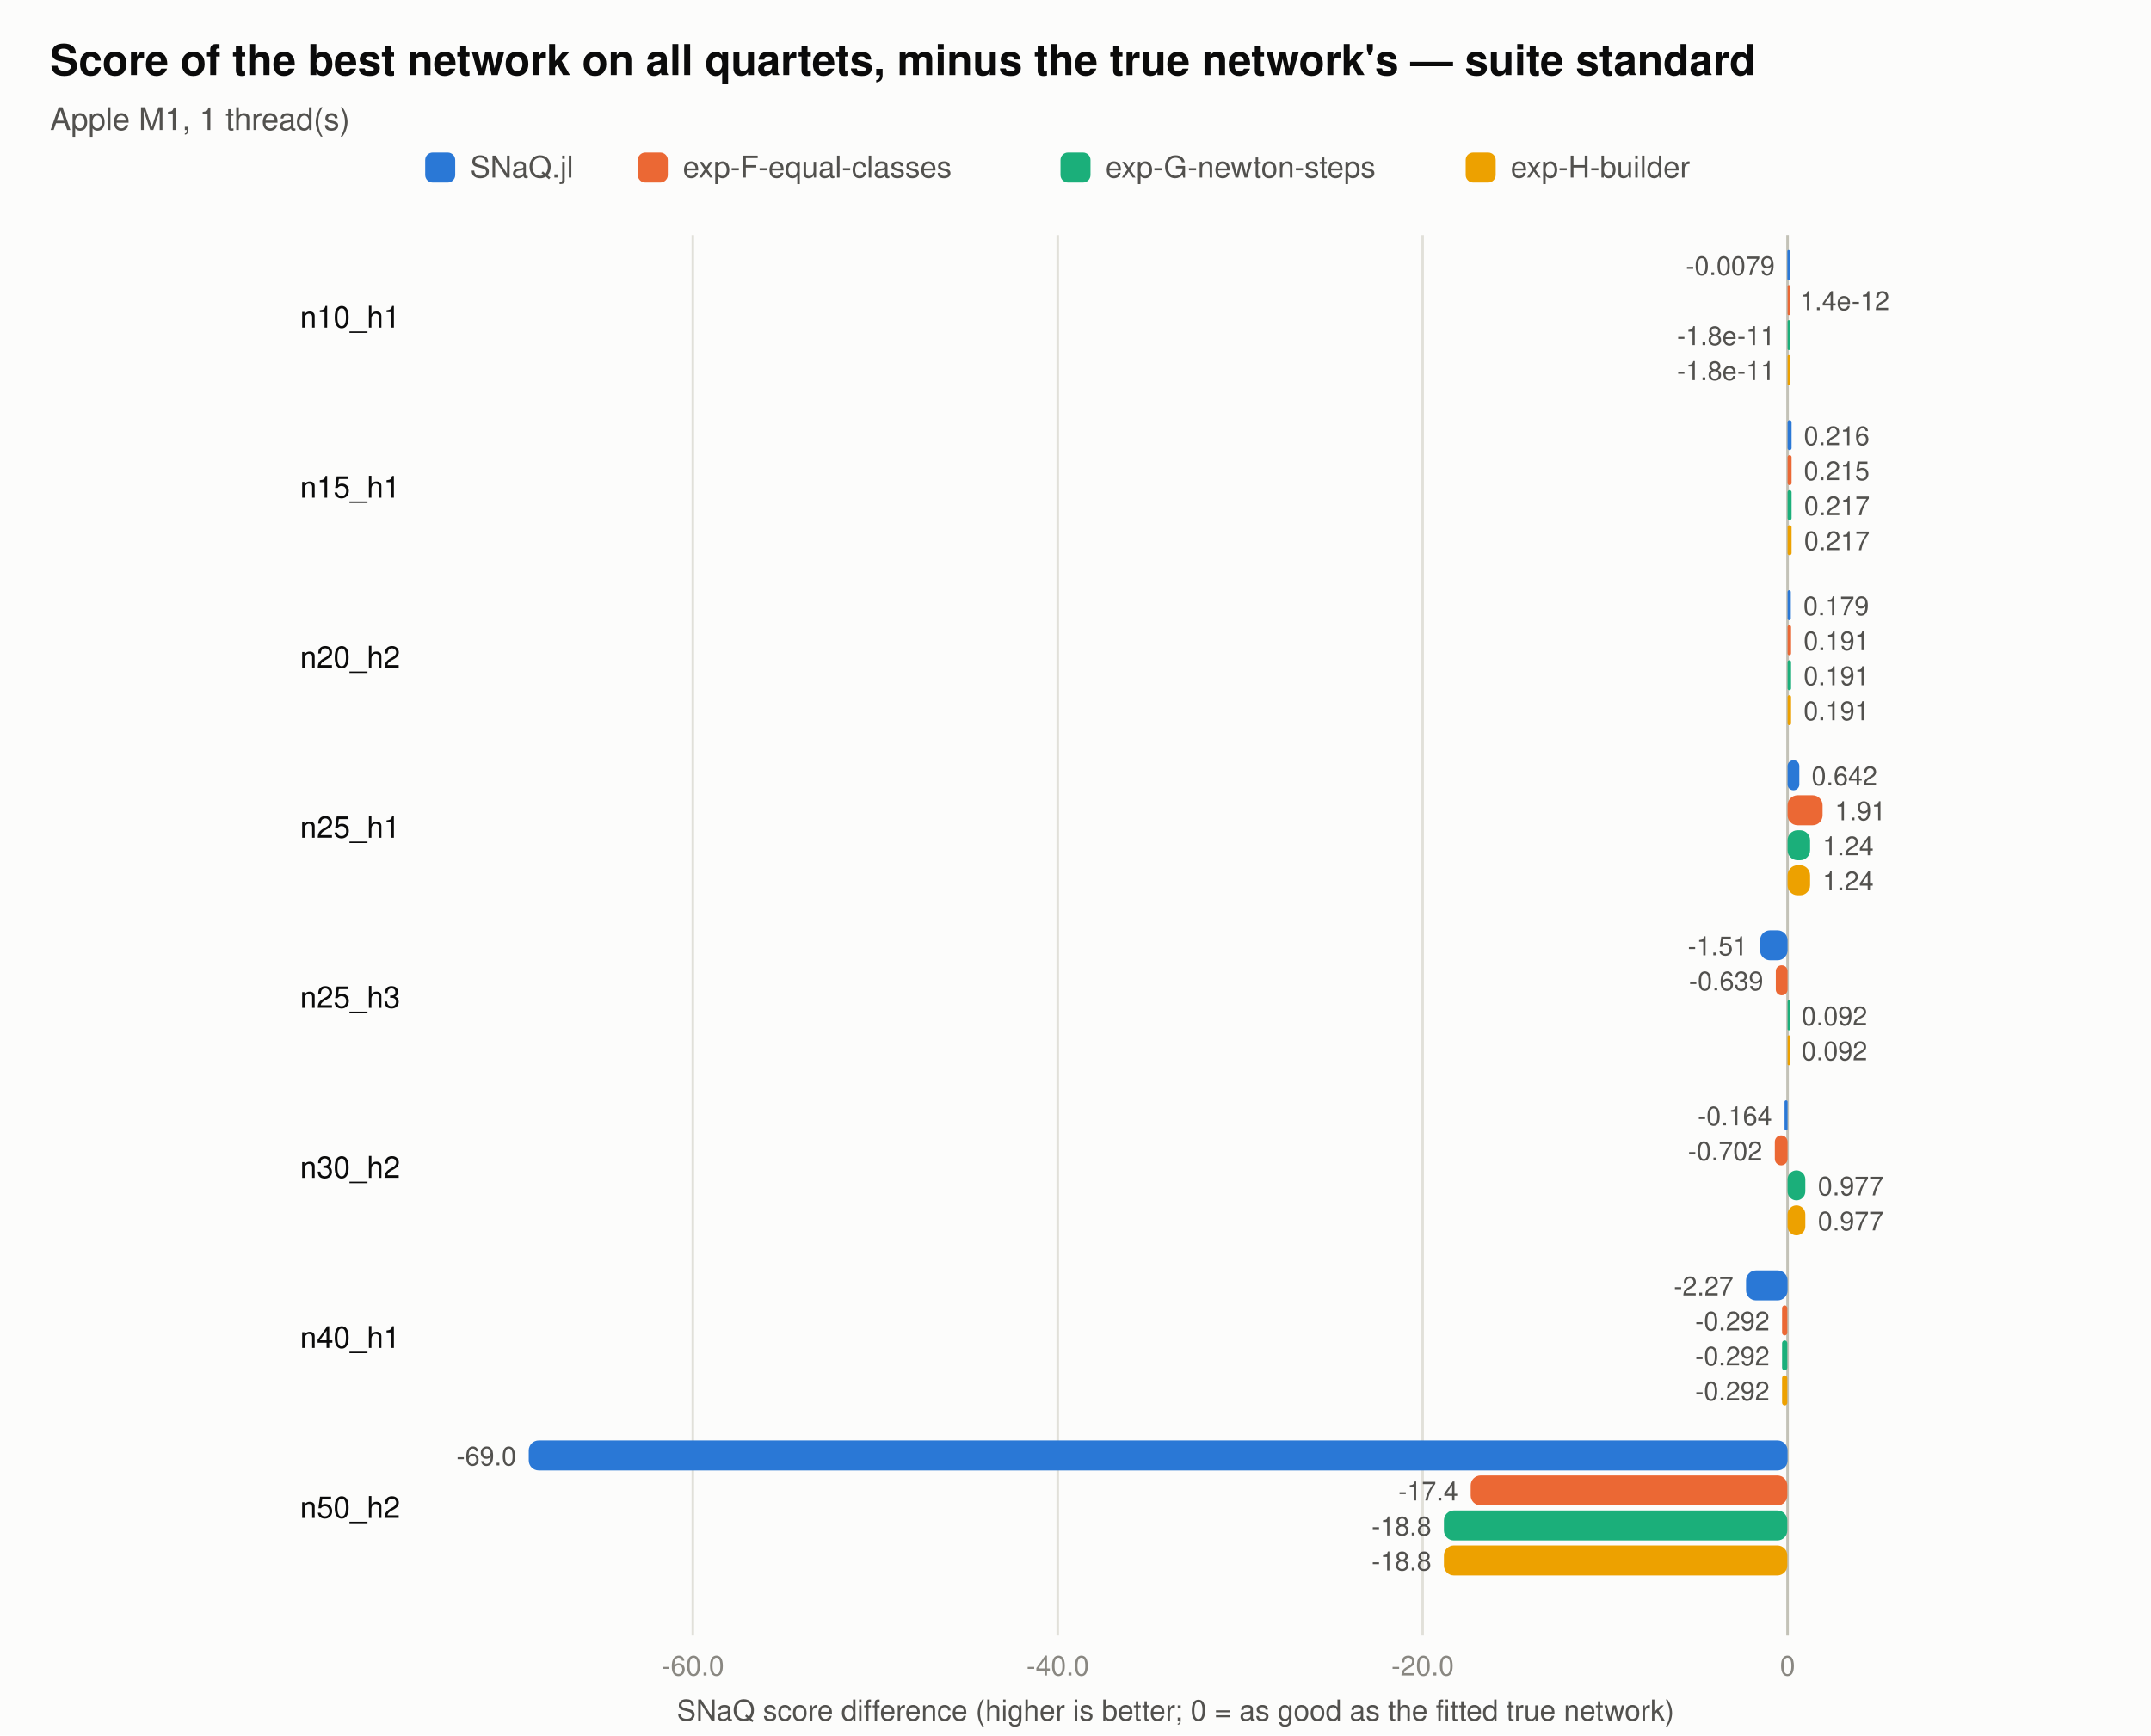
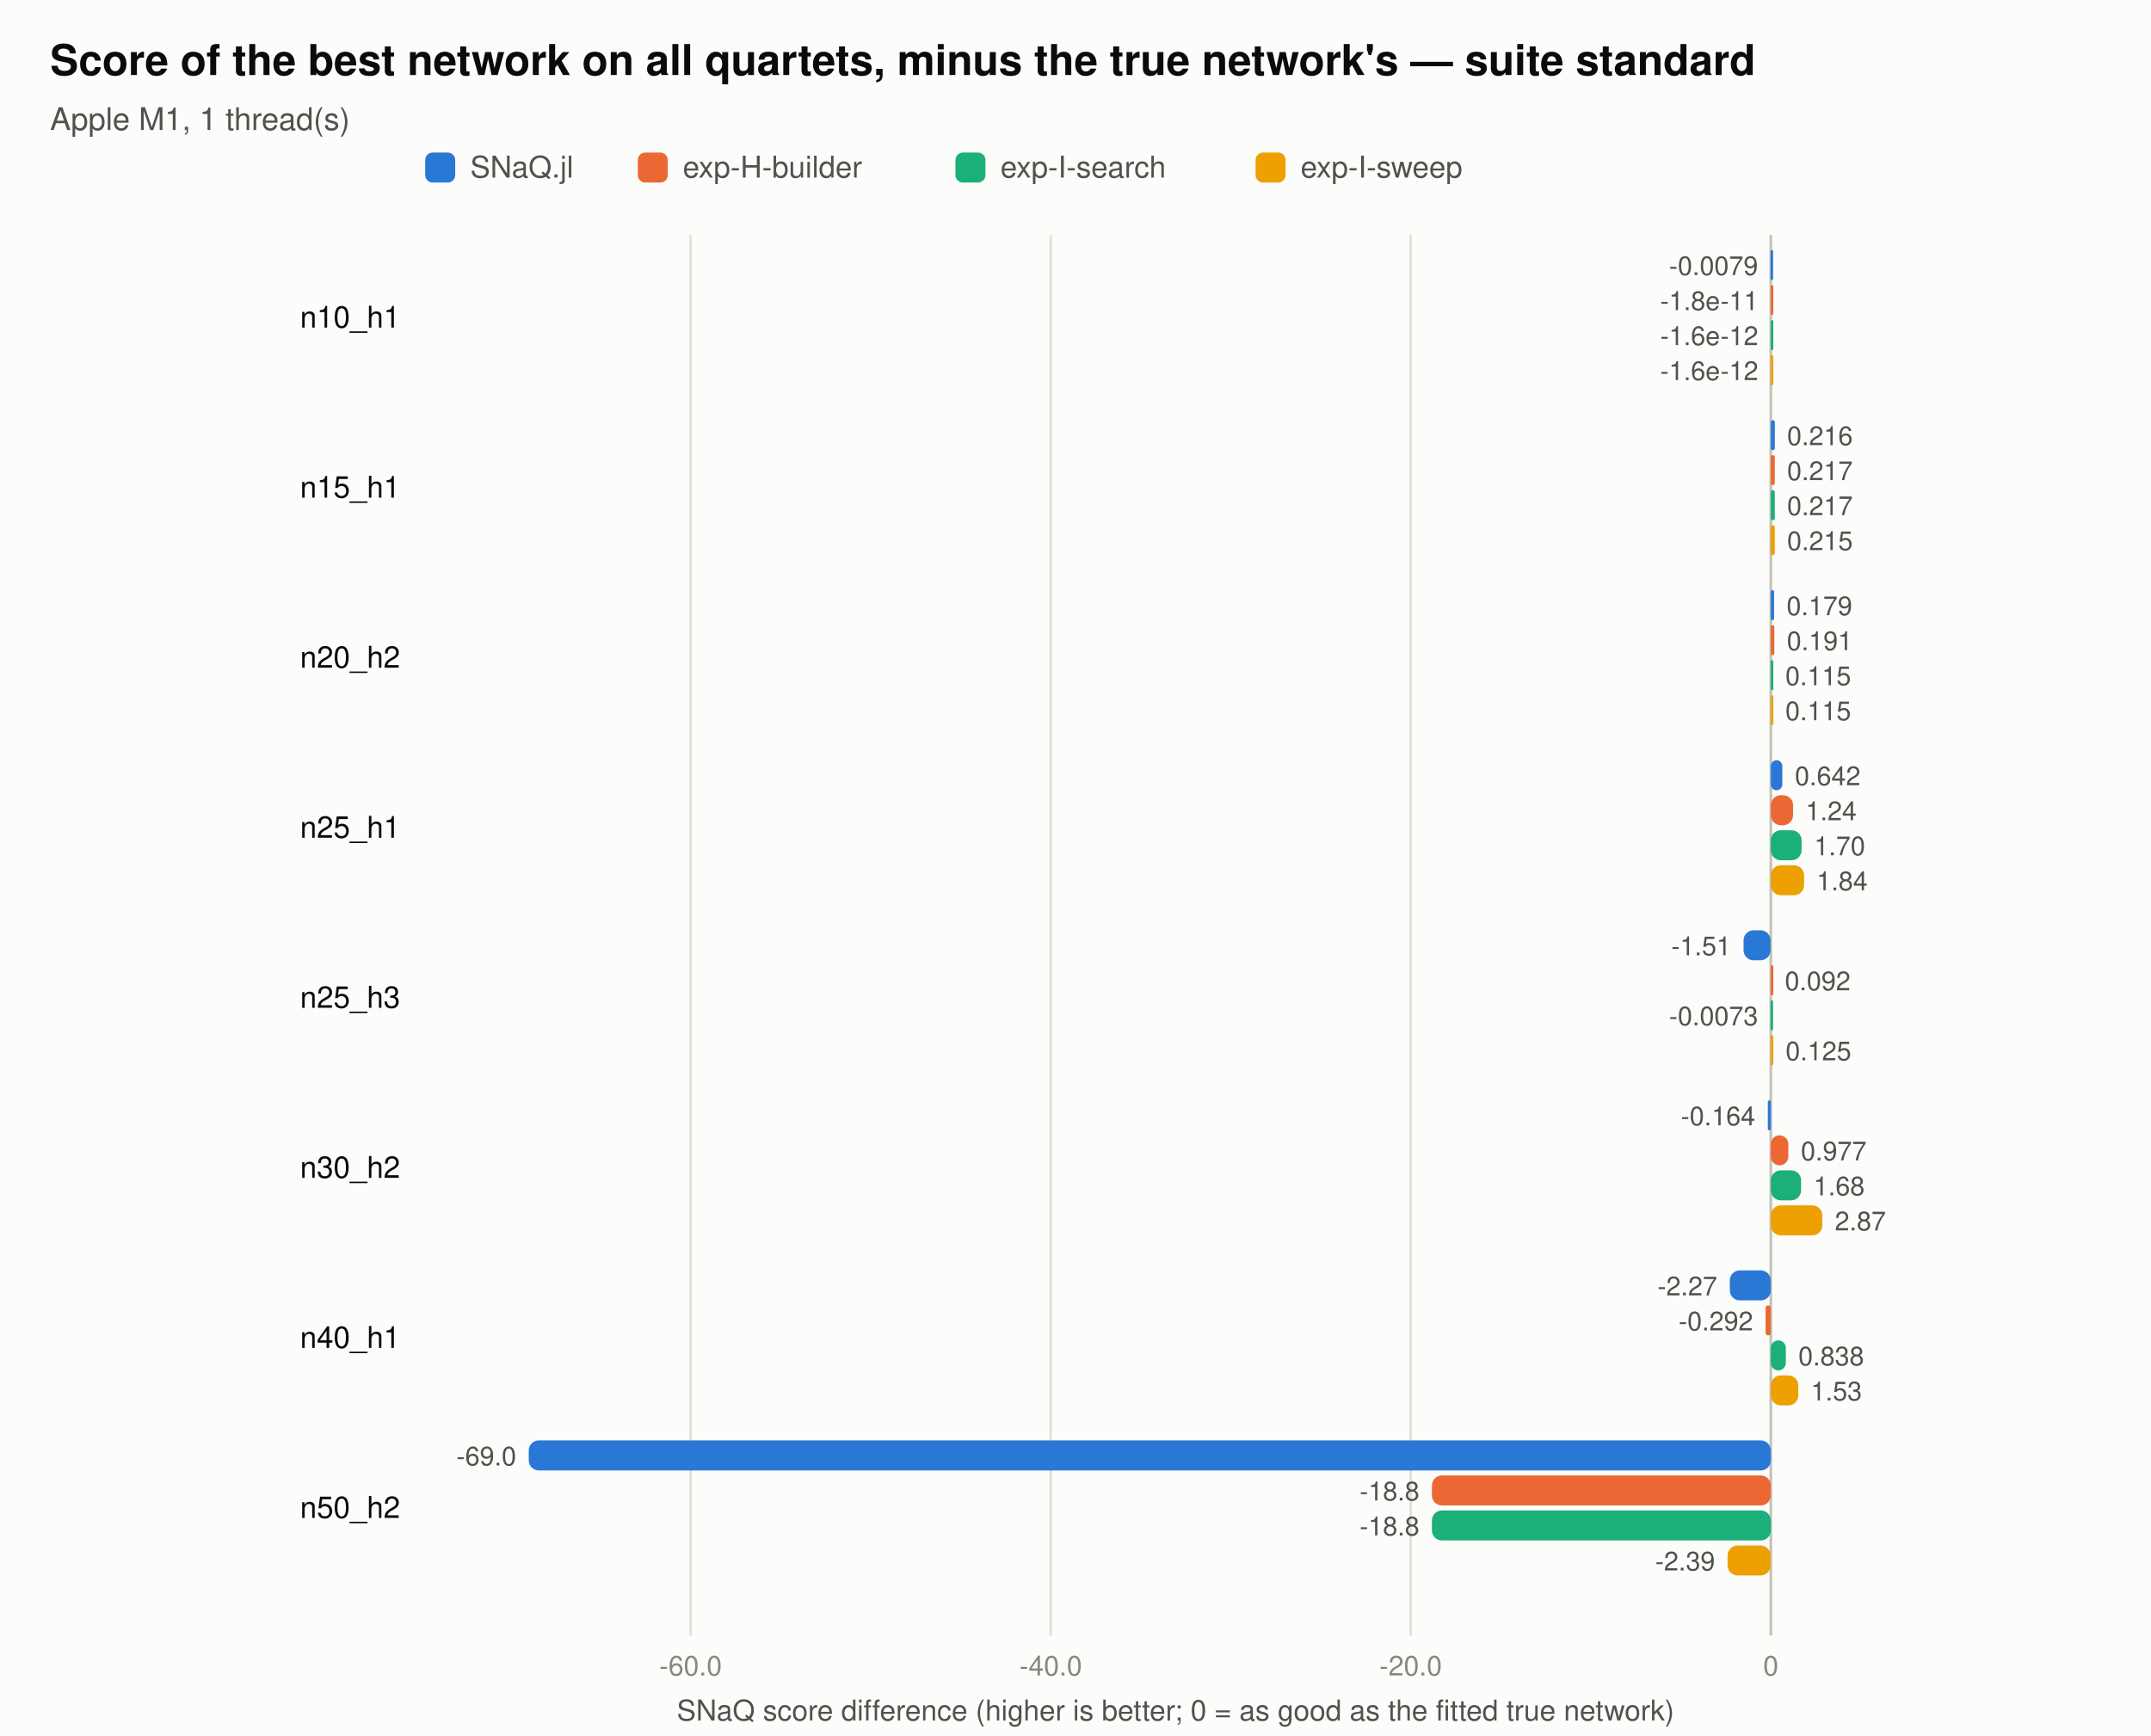
<svg xmlns="http://www.w3.org/2000/svg" width="860" height="694" viewBox="0 0 860 694" font-family="-apple-system, BlinkMacSystemFont, 'Segoe UI', Helvetica, Arial, sans-serif">
  <rect width="860" height="694" fill="#fcfcfb" />
  <text x="20" y="30" font-size="17" font-weight="600" fill="#0b0b0b">Score of the best network on all quartets, minus the true network's — suite standard</text>
  <text x="20" y="52" font-size="12.5" fill="#52514e">Apple M1, 1 thread(s)</text>
  <rect x="170" y="61" width="12" height="12" rx="3" fill="#2a78d6" />
  <text x="188" y="71" font-size="12" fill="#52514e">SNaQ.jl</text>
  <rect x="255" y="61" width="12" height="12" rx="3" fill="#eb6834" />
-   <text x="273" y="71" font-size="12" fill="#52514e">exp-F-equal-classes</text>
-   <rect x="424" y="61" width="12" height="12" rx="3" fill="#1baf7a" />
-   <text x="442" y="71" font-size="12" fill="#52514e">exp-G-newton-steps</text>
-   <rect x="586" y="61" width="12" height="12" rx="3" fill="#eda100" />
-   <text x="604" y="71" font-size="12" fill="#52514e">exp-H-builder</text>
-   <line x1="277.0" y1="94" x2="277.0" y2="654" stroke="#e1e0d9" stroke-width="1" />
-   <text x="277.0" y="670" font-size="11" fill="#898781" text-anchor="middle">-60.0</text>
-   <line x1="422.9" y1="94" x2="422.9" y2="654" stroke="#e1e0d9" stroke-width="1" />
-   <text x="422.9" y="670" font-size="11" fill="#898781" text-anchor="middle">-40.0</text>
-   <line x1="568.8" y1="94" x2="568.8" y2="654" stroke="#e1e0d9" stroke-width="1" />
-   <text x="568.8" y="670" font-size="11" fill="#898781" text-anchor="middle">-20.0</text>
-   <line x1="714.7" y1="94" x2="714.7" y2="654" stroke="#e1e0d9" stroke-width="1" />
-   <text x="714.7" y="670" font-size="11" fill="#898781" text-anchor="middle">0</text>
+   <text x="273" y="71" font-size="12" fill="#52514e">exp-H-builder</text>
+   <rect x="382" y="61" width="12" height="12" rx="3" fill="#1baf7a" />
+   <text x="400" y="71" font-size="12" fill="#52514e">exp-I-search</text>
+   <rect x="502" y="61" width="12" height="12" rx="3" fill="#eda100" />
+   <text x="520" y="71" font-size="12" fill="#52514e">exp-I-sweep</text>
+   <line x1="276.1" y1="94" x2="276.1" y2="654" stroke="#e1e0d9" stroke-width="1" />
+   <text x="276.1" y="670" font-size="11" fill="#898781" text-anchor="middle">-60.0</text>
+   <line x1="420.1" y1="94" x2="420.1" y2="654" stroke="#e1e0d9" stroke-width="1" />
+   <text x="420.1" y="670" font-size="11" fill="#898781" text-anchor="middle">-40.0</text>
+   <line x1="564.0" y1="94" x2="564.0" y2="654" stroke="#e1e0d9" stroke-width="1" />
+   <text x="564.0" y="670" font-size="11" fill="#898781" text-anchor="middle">-20.0</text>
+   <line x1="708.0" y1="94" x2="708.0" y2="654" stroke="#e1e0d9" stroke-width="1" />
+   <text x="708.0" y="670" font-size="11" fill="#898781" text-anchor="middle">0</text>
  <text x="470.0" y="688" font-size="11.5" fill="#52514e" text-anchor="middle">SNaQ score difference (higher is better; 0 = as good as the fitted true network)</text>
-   <line x1="714.7" y1="94" x2="714.7" y2="654" stroke="#c3c2b7" stroke-width="1" />
+   <line x1="708.0" y1="94" x2="708.0" y2="654" stroke="#c3c2b7" stroke-width="1" />
  <text x="160" y="131.0" font-size="12" fill="#0b0b0b" text-anchor="end">n10_h1</text>
  <g>
-     <rect x="714.6" y="100" width="1.0" height="12" rx="0.5" fill="#2a78d6" />
+     <rect x="707.9" y="100" width="1.0" height="12" rx="0.5" fill="#2a78d6" />
  </g>
-   <text x="709.6" y="110" font-size="10.5" fill="#52514e" text-anchor="end">-0.0079</text>
+   <text x="702.9" y="110" font-size="10.5" fill="#52514e" text-anchor="end">-0.0079</text>
  <g>
-     <rect x="714.7" y="114" width="1.0" height="12" rx="0.5" fill="#eb6834" />
+     <rect x="708.0" y="114" width="1.0" height="12" rx="0.5" fill="#eb6834" />
  </g>
-   <text x="719.7" y="124" font-size="10.5" fill="#52514e" text-anchor="start">1.4e-12</text>
+   <text x="703.0" y="124" font-size="10.5" fill="#52514e" text-anchor="end">-1.8e-11</text>
  <g>
-     <rect x="714.7" y="128" width="1.0" height="12" rx="0.5" fill="#1baf7a" />
+     <rect x="708.0" y="128" width="1.0" height="12" rx="0.5" fill="#1baf7a" />
  </g>
-   <text x="709.7" y="138" font-size="10.5" fill="#52514e" text-anchor="end">-1.8e-11</text>
+   <text x="703.0" y="138" font-size="10.5" fill="#52514e" text-anchor="end">-1.6e-12</text>
  <g>
-     <rect x="714.7" y="142" width="1.0" height="12" rx="0.5" fill="#eda100" />
+     <rect x="708.0" y="142" width="1.0" height="12" rx="0.5" fill="#eda100" />
  </g>
-   <text x="709.7" y="152" font-size="10.5" fill="#52514e" text-anchor="end">-1.8e-11</text>
+   <text x="703.0" y="152" font-size="10.5" fill="#52514e" text-anchor="end">-1.6e-12</text>
  <text x="160" y="199.0" font-size="12" fill="#0b0b0b" text-anchor="end">n15_h1</text>
  <g>
-     <rect x="714.7" y="168" width="1.6" height="12" rx="0.8" fill="#2a78d6" />
+     <rect x="708.0" y="168" width="1.6" height="12" rx="0.8" fill="#2a78d6" />
  </g>
-   <text x="721.2" y="178" font-size="10.5" fill="#52514e" text-anchor="start">0.216</text>
+   <text x="714.5" y="178" font-size="10.5" fill="#52514e" text-anchor="start">0.216</text>
  <g>
-     <rect x="714.7" y="182" width="1.6" height="12" rx="0.8" fill="#eb6834" />
+     <rect x="708.0" y="182" width="1.6" height="12" rx="0.8" fill="#eb6834" />
  </g>
-   <text x="721.2" y="192" font-size="10.5" fill="#52514e" text-anchor="start">0.215</text>
+   <text x="714.5" y="192" font-size="10.5" fill="#52514e" text-anchor="start">0.217</text>
  <g>
-     <rect x="714.7" y="196" width="1.6" height="12" rx="0.8" fill="#1baf7a" />
+     <rect x="708.0" y="196" width="1.6" height="12" rx="0.8" fill="#1baf7a" />
  </g>
-   <text x="721.3" y="206" font-size="10.5" fill="#52514e" text-anchor="start">0.217</text>
+   <text x="714.5" y="206" font-size="10.5" fill="#52514e" text-anchor="start">0.217</text>
  <g>
-     <rect x="714.7" y="210" width="1.6" height="12" rx="0.8" fill="#eda100" />
+     <rect x="708.0" y="210" width="1.6" height="12" rx="0.8" fill="#eda100" />
  </g>
-   <text x="721.3" y="220" font-size="10.5" fill="#52514e" text-anchor="start">0.217</text>
+   <text x="714.5" y="220" font-size="10.5" fill="#52514e" text-anchor="start">0.215</text>
  <text x="160" y="267.0" font-size="12" fill="#0b0b0b" text-anchor="end">n20_h2</text>
  <g>
-     <rect x="714.7" y="236" width="1.3" height="12" rx="0.7" fill="#2a78d6" />
+     <rect x="708.0" y="236" width="1.3" height="12" rx="0.6" fill="#2a78d6" />
  </g>
-   <text x="721.0" y="246" font-size="10.5" fill="#52514e" text-anchor="start">0.179</text>
+   <text x="714.3" y="246" font-size="10.5" fill="#52514e" text-anchor="start">0.179</text>
  <g>
-     <rect x="714.7" y="250" width="1.4" height="12" rx="0.7" fill="#eb6834" />
+     <rect x="708.0" y="250" width="1.4" height="12" rx="0.7" fill="#eb6834" />
  </g>
-   <text x="721.1" y="260" font-size="10.5" fill="#52514e" text-anchor="start">0.191</text>
+   <text x="714.4" y="260" font-size="10.5" fill="#52514e" text-anchor="start">0.191</text>
  <g>
-     <rect x="714.7" y="264" width="1.4" height="12" rx="0.7" fill="#1baf7a" />
+     <rect x="708.0" y="264" width="1.0" height="12" rx="0.5" fill="#1baf7a" />
  </g>
-   <text x="721.1" y="274" font-size="10.5" fill="#52514e" text-anchor="start">0.191</text>
+   <text x="713.8" y="274" font-size="10.5" fill="#52514e" text-anchor="start">0.115</text>
  <g>
-     <rect x="714.7" y="278" width="1.4" height="12" rx="0.7" fill="#eda100" />
+     <rect x="708.0" y="278" width="1.0" height="12" rx="0.5" fill="#eda100" />
  </g>
-   <text x="721.1" y="288" font-size="10.5" fill="#52514e" text-anchor="start">0.191</text>
+   <text x="713.8" y="288" font-size="10.5" fill="#52514e" text-anchor="start">0.115</text>
  <text x="160" y="335.0" font-size="12" fill="#0b0b0b" text-anchor="end">n25_h1</text>
  <g>
-     <rect x="714.7" y="304" width="4.7" height="12" rx="2.3" fill="#2a78d6" />
+     <rect x="708.0" y="304" width="4.6" height="12" rx="2.3" fill="#2a78d6" />
  </g>
-   <text x="724.3" y="314" font-size="10.5" fill="#52514e" text-anchor="start">0.642</text>
+   <text x="717.6" y="314" font-size="10.5" fill="#52514e" text-anchor="start">0.642</text>
  <g>
-     <rect x="714.7" y="318" width="14.0" height="12" rx="4.0" fill="#eb6834" />
+     <rect x="708.0" y="318" width="8.9" height="12" rx="4.0" fill="#eb6834" />
  </g>
-   <text x="733.6" y="328" font-size="10.5" fill="#52514e" text-anchor="start">1.91</text>
+   <text x="721.9" y="328" font-size="10.5" fill="#52514e" text-anchor="start">1.24</text>
  <g>
-     <rect x="714.7" y="332" width="9.0" height="12" rx="4.0" fill="#1baf7a" />
+     <rect x="708.0" y="332" width="12.3" height="12" rx="4.0" fill="#1baf7a" />
  </g>
-   <text x="728.7" y="342" font-size="10.5" fill="#52514e" text-anchor="start">1.24</text>
+   <text x="725.3" y="342" font-size="10.5" fill="#52514e" text-anchor="start">1.70</text>
  <g>
-     <rect x="714.7" y="346" width="9.0" height="12" rx="4.0" fill="#eda100" />
+     <rect x="708.0" y="346" width="13.3" height="12" rx="4.0" fill="#eda100" />
  </g>
-   <text x="728.7" y="356" font-size="10.5" fill="#52514e" text-anchor="start">1.24</text>
+   <text x="726.3" y="356" font-size="10.5" fill="#52514e" text-anchor="start">1.84</text>
  <text x="160" y="403.0" font-size="12" fill="#0b0b0b" text-anchor="end">n25_h3</text>
  <g>
-     <rect x="703.7" y="372" width="11.0" height="12" rx="4.0" fill="#2a78d6" />
+     <rect x="697.1" y="372" width="10.8" height="12" rx="4.0" fill="#2a78d6" />
  </g>
-   <text x="698.7" y="382" font-size="10.5" fill="#52514e" text-anchor="end">-1.51</text>
+   <text x="692.1" y="382" font-size="10.5" fill="#52514e" text-anchor="end">-1.51</text>
  <g>
-     <rect x="710.0" y="386" width="4.7" height="12" rx="2.3" fill="#eb6834" />
+     <rect x="708.0" y="386" width="1.0" height="12" rx="0.5" fill="#eb6834" />
  </g>
-   <text x="705.0" y="396" font-size="10.5" fill="#52514e" text-anchor="end">-0.639</text>
+   <text x="713.6" y="396" font-size="10.5" fill="#52514e" text-anchor="start">0.092</text>
  <g>
-     <rect x="714.7" y="400" width="1.0" height="12" rx="0.5" fill="#1baf7a" />
+     <rect x="707.9" y="400" width="1.0" height="12" rx="0.5" fill="#1baf7a" />
  </g>
-   <text x="720.3" y="410" font-size="10.5" fill="#52514e" text-anchor="start">0.092</text>
+   <text x="702.9" y="410" font-size="10.5" fill="#52514e" text-anchor="end">-0.0073</text>
  <g>
-     <rect x="714.7" y="414" width="1.0" height="12" rx="0.5" fill="#eda100" />
+     <rect x="708.0" y="414" width="1.0" height="12" rx="0.5" fill="#eda100" />
  </g>
-   <text x="720.3" y="424" font-size="10.5" fill="#52514e" text-anchor="start">0.092</text>
+   <text x="713.9" y="424" font-size="10.5" fill="#52514e" text-anchor="start">0.125</text>
  <text x="160" y="471.0" font-size="12" fill="#0b0b0b" text-anchor="end">n30_h2</text>
  <g>
-     <rect x="713.5" y="440" width="1.2" height="12" rx="0.6" fill="#2a78d6" />
+     <rect x="706.8" y="440" width="1.2" height="12" rx="0.6" fill="#2a78d6" />
  </g>
-   <text x="708.5" y="450" font-size="10.5" fill="#52514e" text-anchor="end">-0.164</text>
+   <text x="701.8" y="450" font-size="10.5" fill="#52514e" text-anchor="end">-0.164</text>
  <g>
-     <rect x="709.6" y="454" width="5.1" height="12" rx="2.6" fill="#eb6834" />
+     <rect x="708.0" y="454" width="7.0" height="12" rx="3.5" fill="#eb6834" />
  </g>
-   <text x="704.6" y="464" font-size="10.5" fill="#52514e" text-anchor="end">-0.702</text>
+   <text x="720.0" y="464" font-size="10.5" fill="#52514e" text-anchor="start">0.977</text>
  <g>
-     <rect x="714.7" y="468" width="7.1" height="12" rx="3.6" fill="#1baf7a" />
+     <rect x="708.0" y="468" width="12.1" height="12" rx="4.0" fill="#1baf7a" />
  </g>
-   <text x="726.8" y="478" font-size="10.5" fill="#52514e" text-anchor="start">0.977</text>
+   <text x="725.1" y="478" font-size="10.5" fill="#52514e" text-anchor="start">1.68</text>
  <g>
-     <rect x="714.7" y="482" width="7.1" height="12" rx="3.6" fill="#eda100" />
+     <rect x="708.0" y="482" width="20.6" height="12" rx="4.0" fill="#eda100" />
  </g>
-   <text x="726.8" y="492" font-size="10.5" fill="#52514e" text-anchor="start">0.977</text>
+   <text x="733.6" y="492" font-size="10.5" fill="#52514e" text-anchor="start">2.87</text>
  <text x="160" y="539.0" font-size="12" fill="#0b0b0b" text-anchor="end">n40_h1</text>
  <g>
-     <rect x="698.1" y="508" width="16.6" height="12" rx="4.0" fill="#2a78d6" />
+     <rect x="691.6" y="508" width="16.4" height="12" rx="4.0" fill="#2a78d6" />
  </g>
-   <text x="693.1" y="518" font-size="10.5" fill="#52514e" text-anchor="end">-2.27</text>
+   <text x="686.6" y="518" font-size="10.5" fill="#52514e" text-anchor="end">-2.27</text>
  <g>
-     <rect x="712.5" y="522" width="2.1" height="12" rx="1.1" fill="#eb6834" />
+     <rect x="705.9" y="522" width="2.1" height="12" rx="1.0" fill="#eb6834" />
  </g>
-   <text x="707.5" y="532" font-size="10.5" fill="#52514e" text-anchor="end">-0.292</text>
+   <text x="700.9" y="532" font-size="10.5" fill="#52514e" text-anchor="end">-0.292</text>
  <g>
-     <rect x="712.5" y="536" width="2.1" height="12" rx="1.1" fill="#1baf7a" />
+     <rect x="708.0" y="536" width="6.0" height="12" rx="3.0" fill="#1baf7a" />
  </g>
-   <text x="707.5" y="546" font-size="10.5" fill="#52514e" text-anchor="end">-0.292</text>
+   <text x="719.0" y="546" font-size="10.5" fill="#52514e" text-anchor="start">0.838</text>
  <g>
-     <rect x="712.5" y="550" width="2.1" height="12" rx="1.1" fill="#eda100" />
+     <rect x="708.0" y="550" width="11.0" height="12" rx="4.0" fill="#eda100" />
  </g>
-   <text x="707.5" y="560" font-size="10.5" fill="#52514e" text-anchor="end">-0.292</text>
+   <text x="724.0" y="560" font-size="10.5" fill="#52514e" text-anchor="start">1.53</text>
  <text x="160" y="607.0" font-size="12" fill="#0b0b0b" text-anchor="end">n50_h2</text>
  <g>
-     <rect x="211.4" y="576" width="503.3" height="12" rx="4.0" fill="#2a78d6" />
+     <rect x="211.4" y="576" width="496.6" height="12" rx="4.0" fill="#2a78d6" />
  </g>
  <text x="206.4" y="586" font-size="10.5" fill="#52514e" text-anchor="end">-69.0</text>
  <g>
-     <rect x="588.0" y="590" width="126.6" height="12" rx="4.0" fill="#eb6834" />
+     <rect x="572.5" y="590" width="135.5" height="12" rx="4.0" fill="#eb6834" />
  </g>
-   <text x="583.0" y="600" font-size="10.5" fill="#52514e" text-anchor="end">-17.4</text>
+   <text x="567.5" y="600" font-size="10.5" fill="#52514e" text-anchor="end">-18.8</text>
  <g>
-     <rect x="577.3" y="604" width="137.3" height="12" rx="4.0" fill="#1baf7a" />
+     <rect x="572.5" y="604" width="135.5" height="12" rx="4.0" fill="#1baf7a" />
  </g>
-   <text x="572.3" y="614" font-size="10.5" fill="#52514e" text-anchor="end">-18.8</text>
+   <text x="567.5" y="614" font-size="10.5" fill="#52514e" text-anchor="end">-18.8</text>
  <g>
-     <rect x="577.3" y="618" width="137.3" height="12" rx="4.0" fill="#eda100" />
+     <rect x="690.7" y="618" width="17.2" height="12" rx="4.0" fill="#eda100" />
  </g>
-   <text x="572.3" y="628" font-size="10.5" fill="#52514e" text-anchor="end">-18.8</text>
+   <text x="685.7" y="628" font-size="10.5" fill="#52514e" text-anchor="end">-2.39</text>
</svg>
